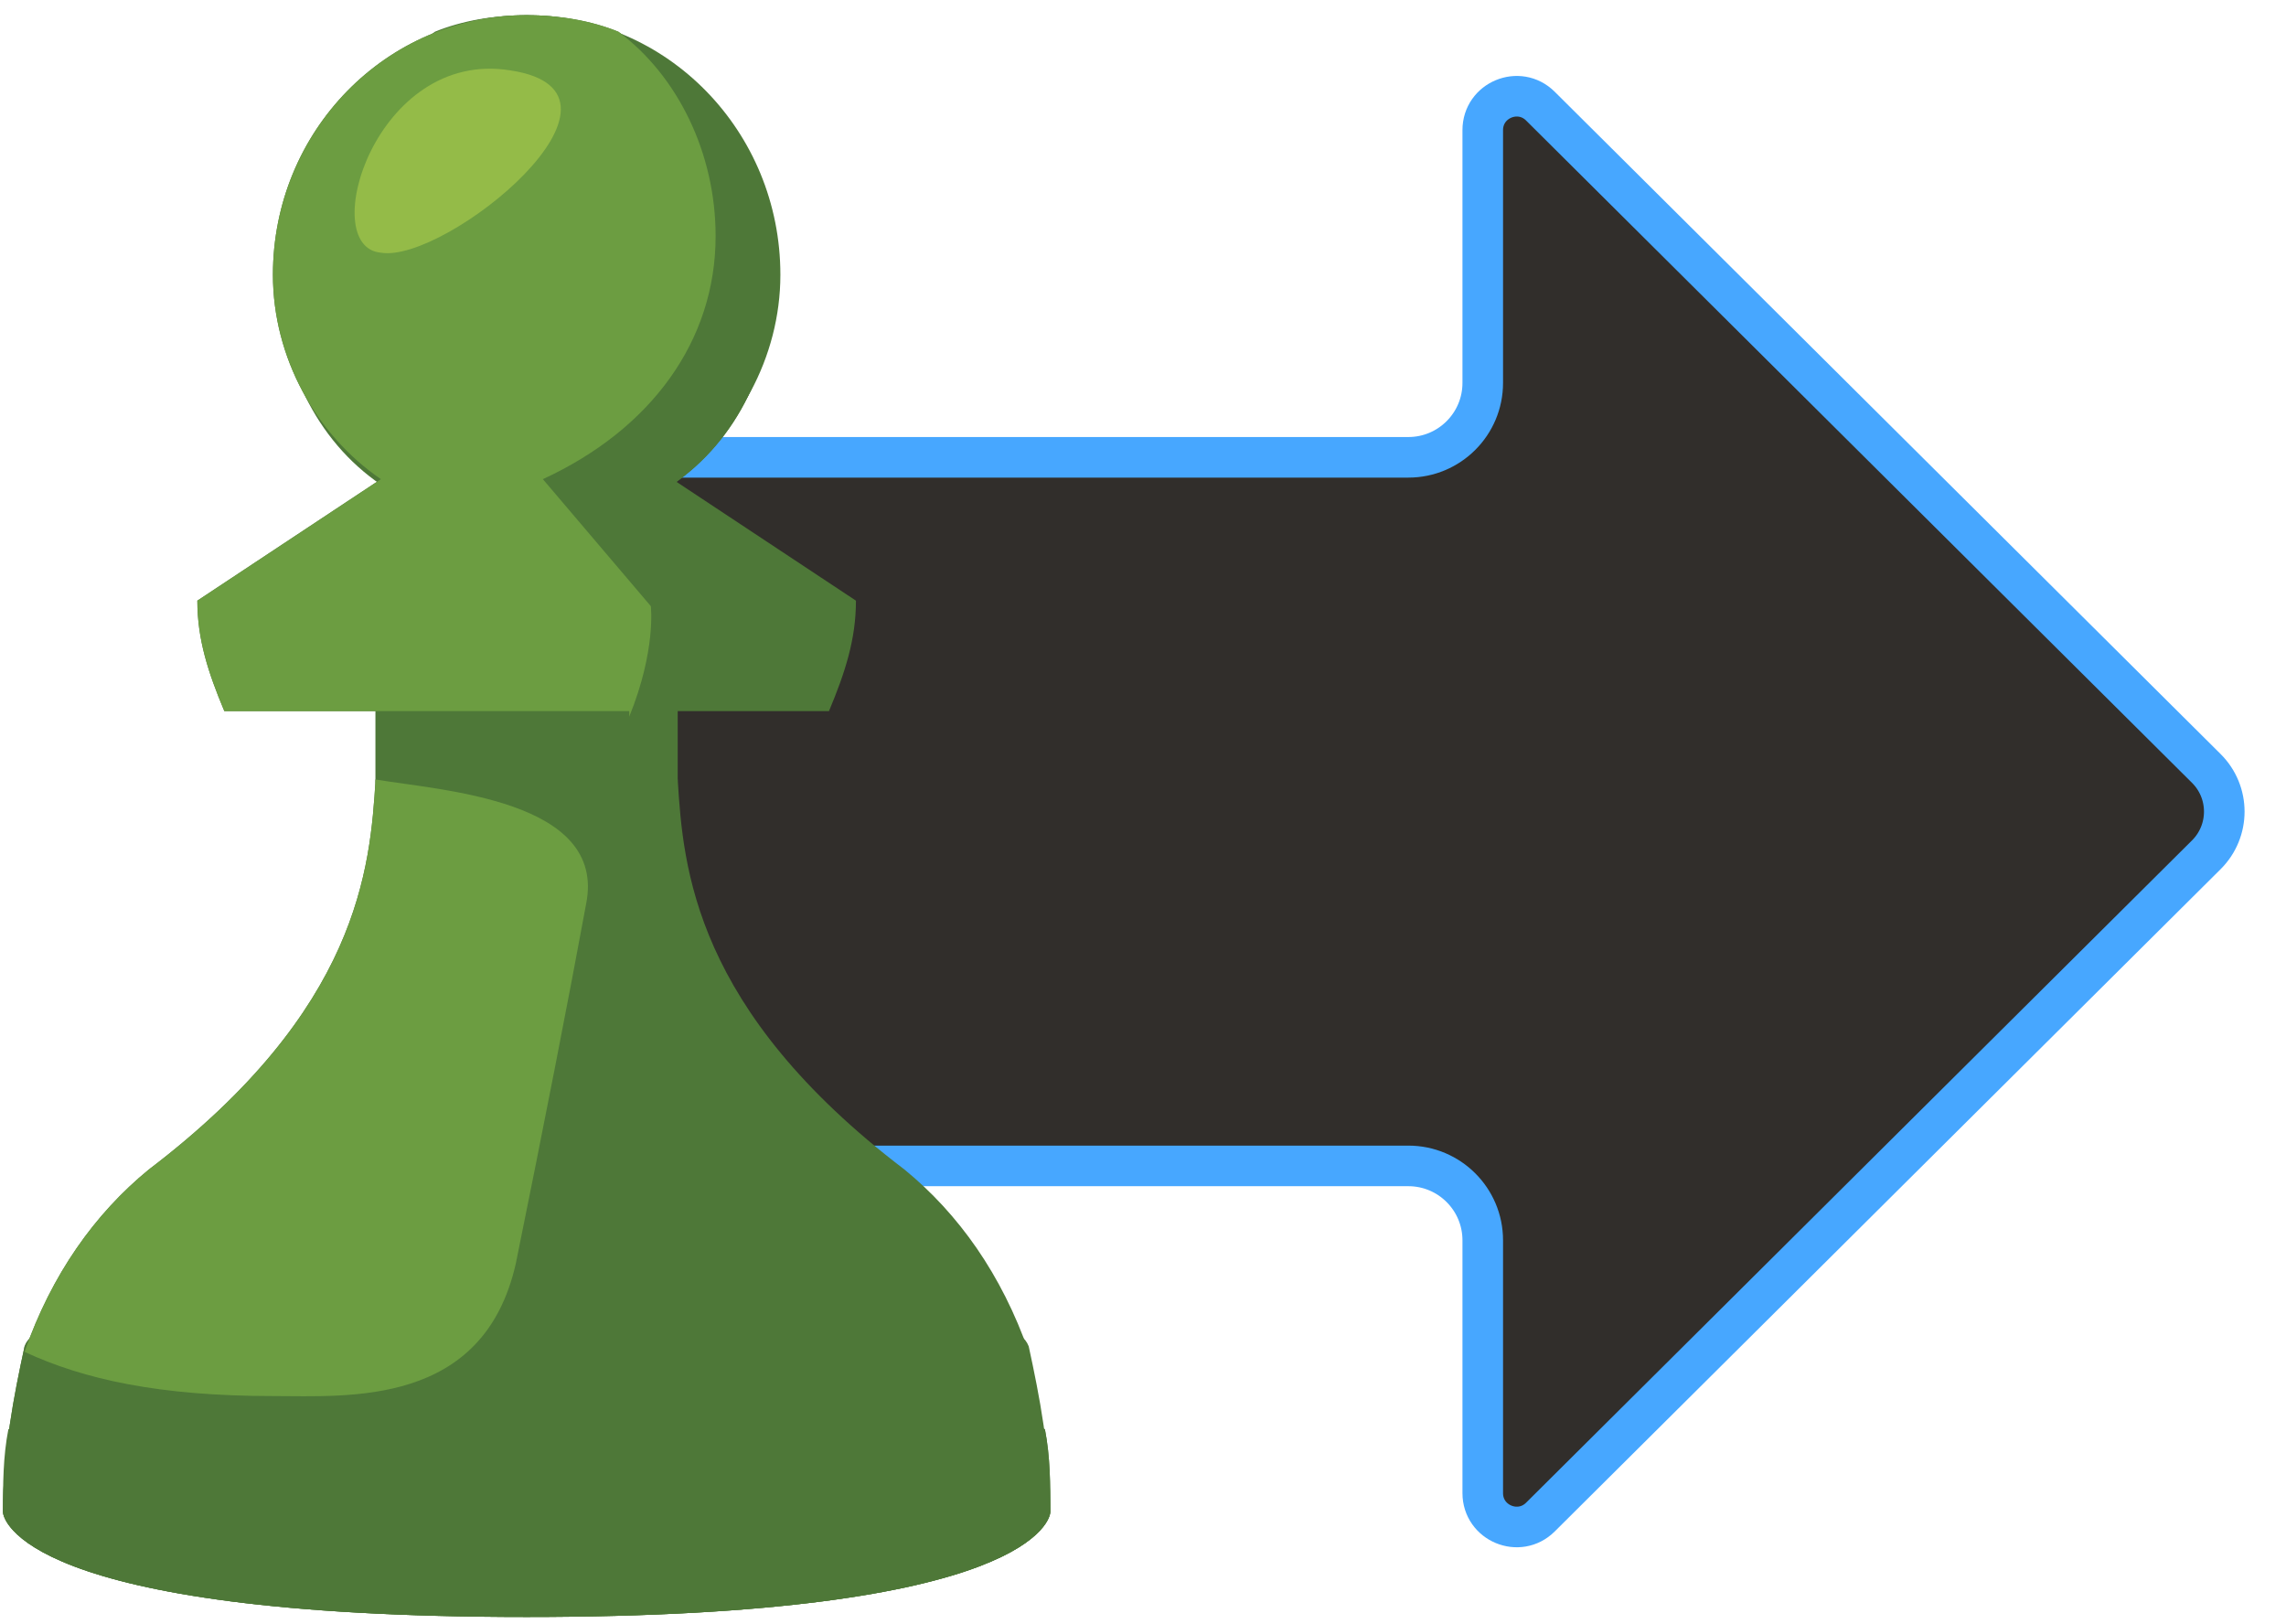
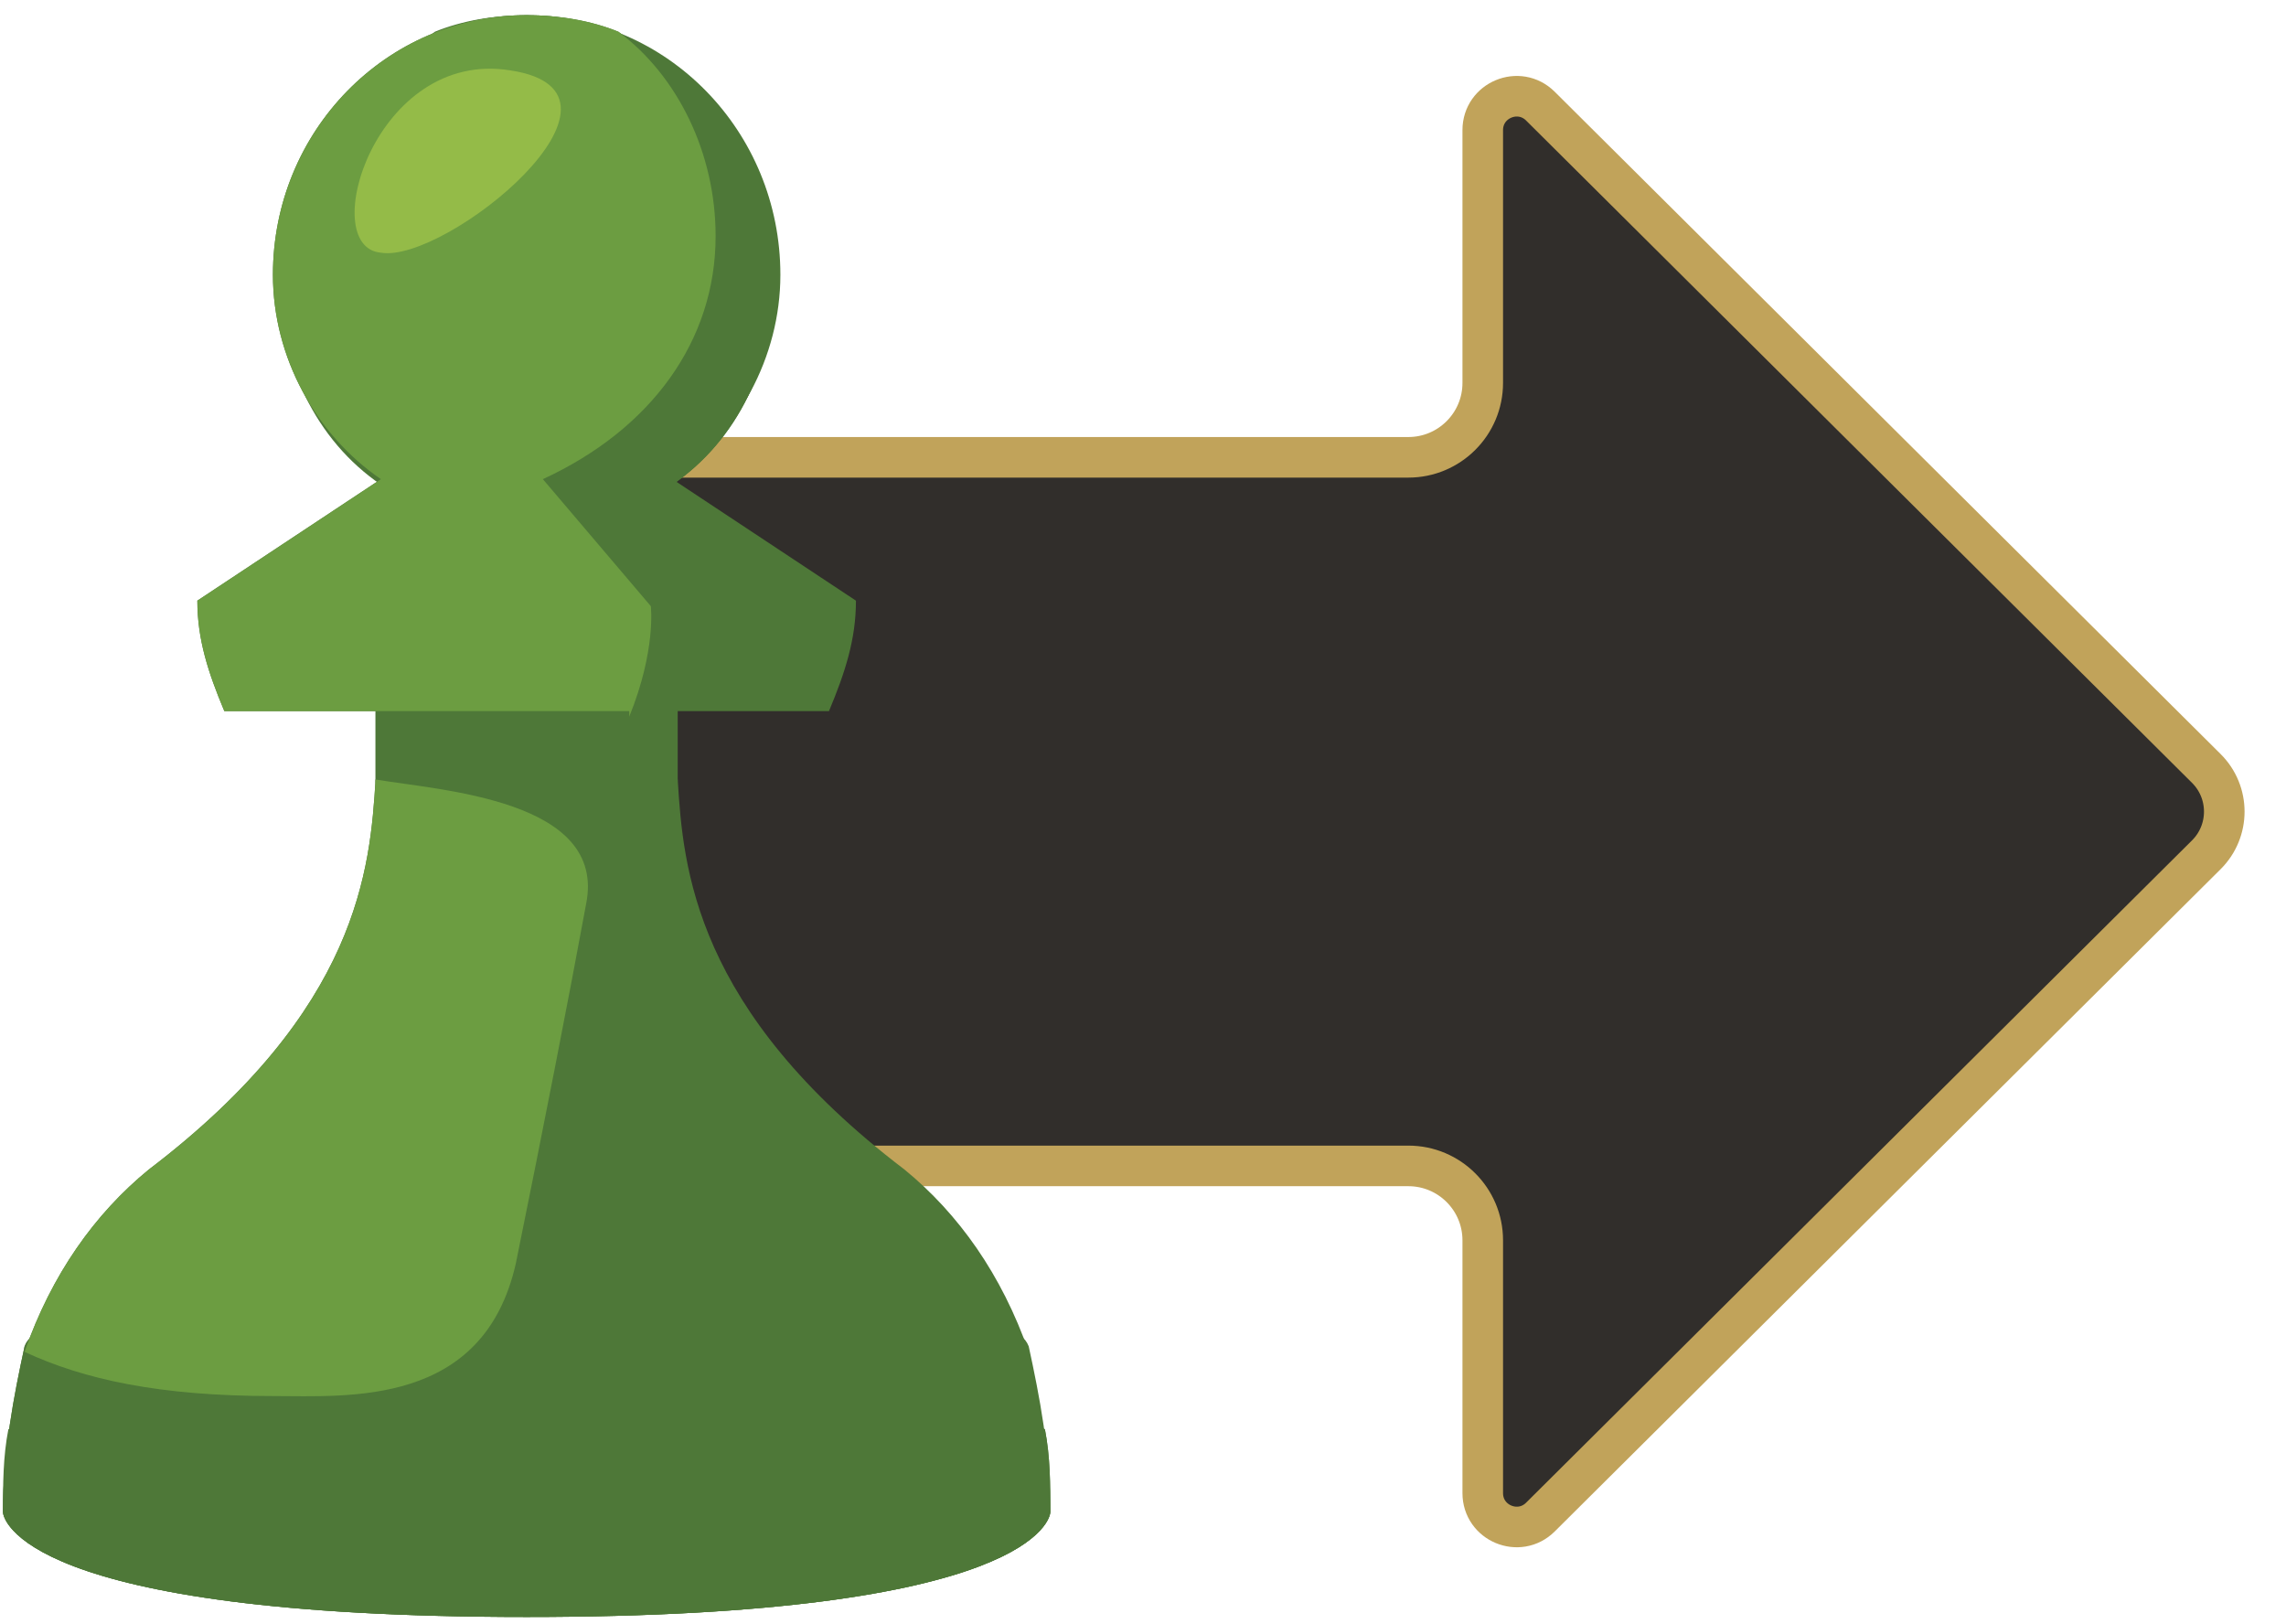
<svg xmlns="http://www.w3.org/2000/svg" width="169" height="120" viewBox="0 0 169 120" fill="none">
-   <path d="M113.88 112.153C112.303 113.721 109.617 112.604 109.617 110.38V91.692C109.617 88.655 107.154 86.192 104.117 86.192H39.866C37.381 86.192 35.366 84.178 35.366 81.692V38.308C35.366 35.822 37.381 33.808 39.866 33.808H104.117C107.155 33.808 109.617 31.345 109.617 28.308V9.62C109.617 7.396 112.303 6.279 113.88 7.847L163.11 56.809C164.879 58.569 164.879 61.431 163.11 63.191L113.88 112.153Z" fill="#312E2B" stroke="#47A7FF" stroke-width="3" />
+   <path d="M109.617 110.38V91.692C109.617 88.655 107.155 86.192 104.117 86.192H39.866C37.381 86.192 35.366 84.178 35.366 81.692V38.308C35.366 35.822 37.381 33.808 39.866 33.808H104.117C107.155 33.808 109.617 31.345 109.617 28.308V9.62C109.617 7.396 112.303 6.279 113.88 7.847L163.11 56.809C164.879 58.569 164.879 61.431 163.11 63.191L113.88 112.153C112.303 113.721 109.617 112.604 109.617 110.38Z" fill="#312E2B" stroke="#C1A35A" stroke-width="3" />
  <path d="M59.289 95.855C51.706 88.505 47.316 77.888 47.316 66.455C47.316 61.555 48.114 57.063 49.311 52.98C50.907 48.488 53.302 43.996 56.495 40.322L49.71 35.83C54.499 32.563 57.293 26.846 57.293 20.313C57.293 12.146 52.504 5.613 45.719 2.755C43.724 1.938 27.767 50.361 27.767 50.361C27.767 51.586 27.767 55.99 27.767 57.623C27.767 62.523 40.531 61.963 39.733 66.455C38.934 72.988 38.535 78.296 32.948 94.222C28.957 105.247 3.813 94.222 1.818 99.53C1.019 103.205 0.221 107.288 0.221 111.78C0.221 112.188 1.419 119.538 38.934 119.538C76.45 119.538 77.647 112.188 77.647 111.78C77.647 109.738 77.647 107.697 77.248 105.655C70.464 104.022 64.078 100.347 59.289 95.855Z" fill="#4E7838" />
  <path d="M38.136 93.405C40.131 83.605 42.127 73.397 43.324 66.864C44.92 59.105 32.556 58.44 27.767 57.623C27.368 64.157 26.562 74.622 10.997 86.464C7.006 89.73 3.813 94.222 1.817 99.939C6.207 101.98 11.795 103.205 20.176 103.205C25.763 103.205 35.741 104.022 38.136 93.405Z" fill="#4E7838" />
  <path d="M46.518 52.98C48.513 48.08 48.114 44.813 48.114 44.813L40.132 35.422C48.114 31.747 52.903 25.213 52.903 17.455C52.903 11.33 50.11 5.613 45.719 2.347C43.724 1.53 41.329 1.122 38.935 1.122C28.558 1.122 20.177 9.697 20.177 20.313C20.177 26.438 23.37 32.155 28.159 35.422L14.589 44.405C14.589 47.263 15.387 49.713 16.585 52.572H46.518V52.98Z" fill="#4E7838" />
  <path d="M37.737 5.205C48.513 6.838 32.948 19.497 28.159 18.68C23.369 18.271 27.76 3.571 37.737 5.205Z" fill="#4E7838" />
  <path d="M18.58 95.855C26.163 88.505 30.553 77.888 30.553 66.455C30.553 61.555 29.755 57.063 28.558 52.98C26.961 48.488 24.567 43.996 21.374 40.322L28.159 35.83C23.369 32.563 20.576 26.846 20.576 20.313C20.576 12.146 25.365 5.613 32.15 2.755C34.145 1.938 50.102 50.361 50.102 50.361C50.102 51.586 50.102 55.99 50.102 57.623C50.102 62.523 37.338 61.963 38.136 66.455C38.934 72.988 39.334 78.296 44.921 94.222C48.912 105.247 74.056 94.222 76.051 99.53C76.849 103.205 77.647 107.288 77.647 111.78C77.647 112.188 76.45 119.538 38.934 119.538C1.419 119.538 0.221 112.188 0.221 111.78C0.221 109.738 0.221 107.697 0.62 105.655C7.405 104.022 13.791 100.347 18.58 95.855Z" fill="#4E7838" />
  <path d="M39.733 93.405C37.737 83.605 35.742 73.397 34.545 66.864C32.948 59.105 45.312 58.44 50.102 57.623C50.501 64.157 51.307 74.622 66.872 86.464C70.863 89.73 74.056 94.222 76.052 99.939C71.661 101.98 66.074 103.205 57.693 103.205C52.105 103.205 42.128 104.022 39.733 93.405Z" fill="#4E7838" />
  <path d="M31.351 52.98C29.355 48.08 29.755 44.813 29.755 44.813L37.737 35.422C29.755 31.747 24.965 25.213 24.965 17.455C24.965 11.33 27.759 5.613 32.149 2.347C34.145 1.53 36.54 1.122 38.935 1.122C49.311 1.122 57.692 9.697 57.692 20.313C57.692 26.438 54.499 32.155 49.71 35.422L63.279 44.405C63.279 47.263 62.481 49.713 61.284 52.572H31.351V52.98Z" fill="#4E7838" />
  <path d="M40.131 5.205C29.356 6.838 44.921 19.497 49.71 18.68C54.499 18.271 50.109 3.571 40.131 5.205Z" fill="#4E7838" />
  <path d="M59.289 95.855C51.706 88.505 47.316 77.888 47.316 66.455C47.316 61.555 48.114 57.063 49.311 52.98C50.907 48.488 53.302 43.996 56.495 40.321L49.71 35.83C54.499 32.563 57.293 26.846 57.293 20.313C57.293 12.146 52.504 5.613 45.719 2.755C43.724 1.938 27.767 50.361 27.767 50.361C27.767 51.586 27.767 55.99 27.767 57.623C27.767 62.523 40.531 61.963 39.733 66.455C38.934 72.988 38.535 78.296 32.948 94.222C28.957 105.247 3.813 94.222 1.818 99.53C1.019 103.205 0.221 107.288 0.221 111.78C0.221 112.188 1.419 119.538 38.934 119.538C76.45 119.538 77.647 112.188 77.647 111.78C77.647 109.738 77.647 107.697 77.248 105.655C70.464 104.022 64.078 100.346 59.289 95.855Z" fill="#4E7838" />
  <path d="M38.134 93.406C40.13 83.606 42.126 73.397 43.323 66.864C44.919 59.105 32.554 58.44 27.765 57.624C27.366 64.157 26.56 74.622 10.995 86.464C7.004 89.731 3.811 94.222 1.816 99.939C6.206 101.981 11.793 103.206 20.175 103.206C25.762 103.206 35.74 104.022 38.134 93.406Z" fill="#6C9D41" />
  <path d="M46.518 52.98C48.514 48.08 48.115 44.813 48.115 44.813L40.133 35.422C48.115 31.747 52.904 25.213 52.904 17.455C52.904 11.33 50.11 5.613 45.72 2.347C43.724 1.53 41.33 1.122 38.935 1.122C28.558 1.122 20.177 9.697 20.177 20.313C20.177 26.438 23.37 32.155 28.159 35.422L14.59 44.405C14.59 47.263 15.388 49.713 16.585 52.572H46.518V52.98Z" fill="#6C9D41" />
  <path d="M37.738 5.205C48.513 6.838 32.948 19.496 28.159 18.68C23.37 18.271 27.76 3.571 37.738 5.205Z" fill="#94BB48" />
</svg>
